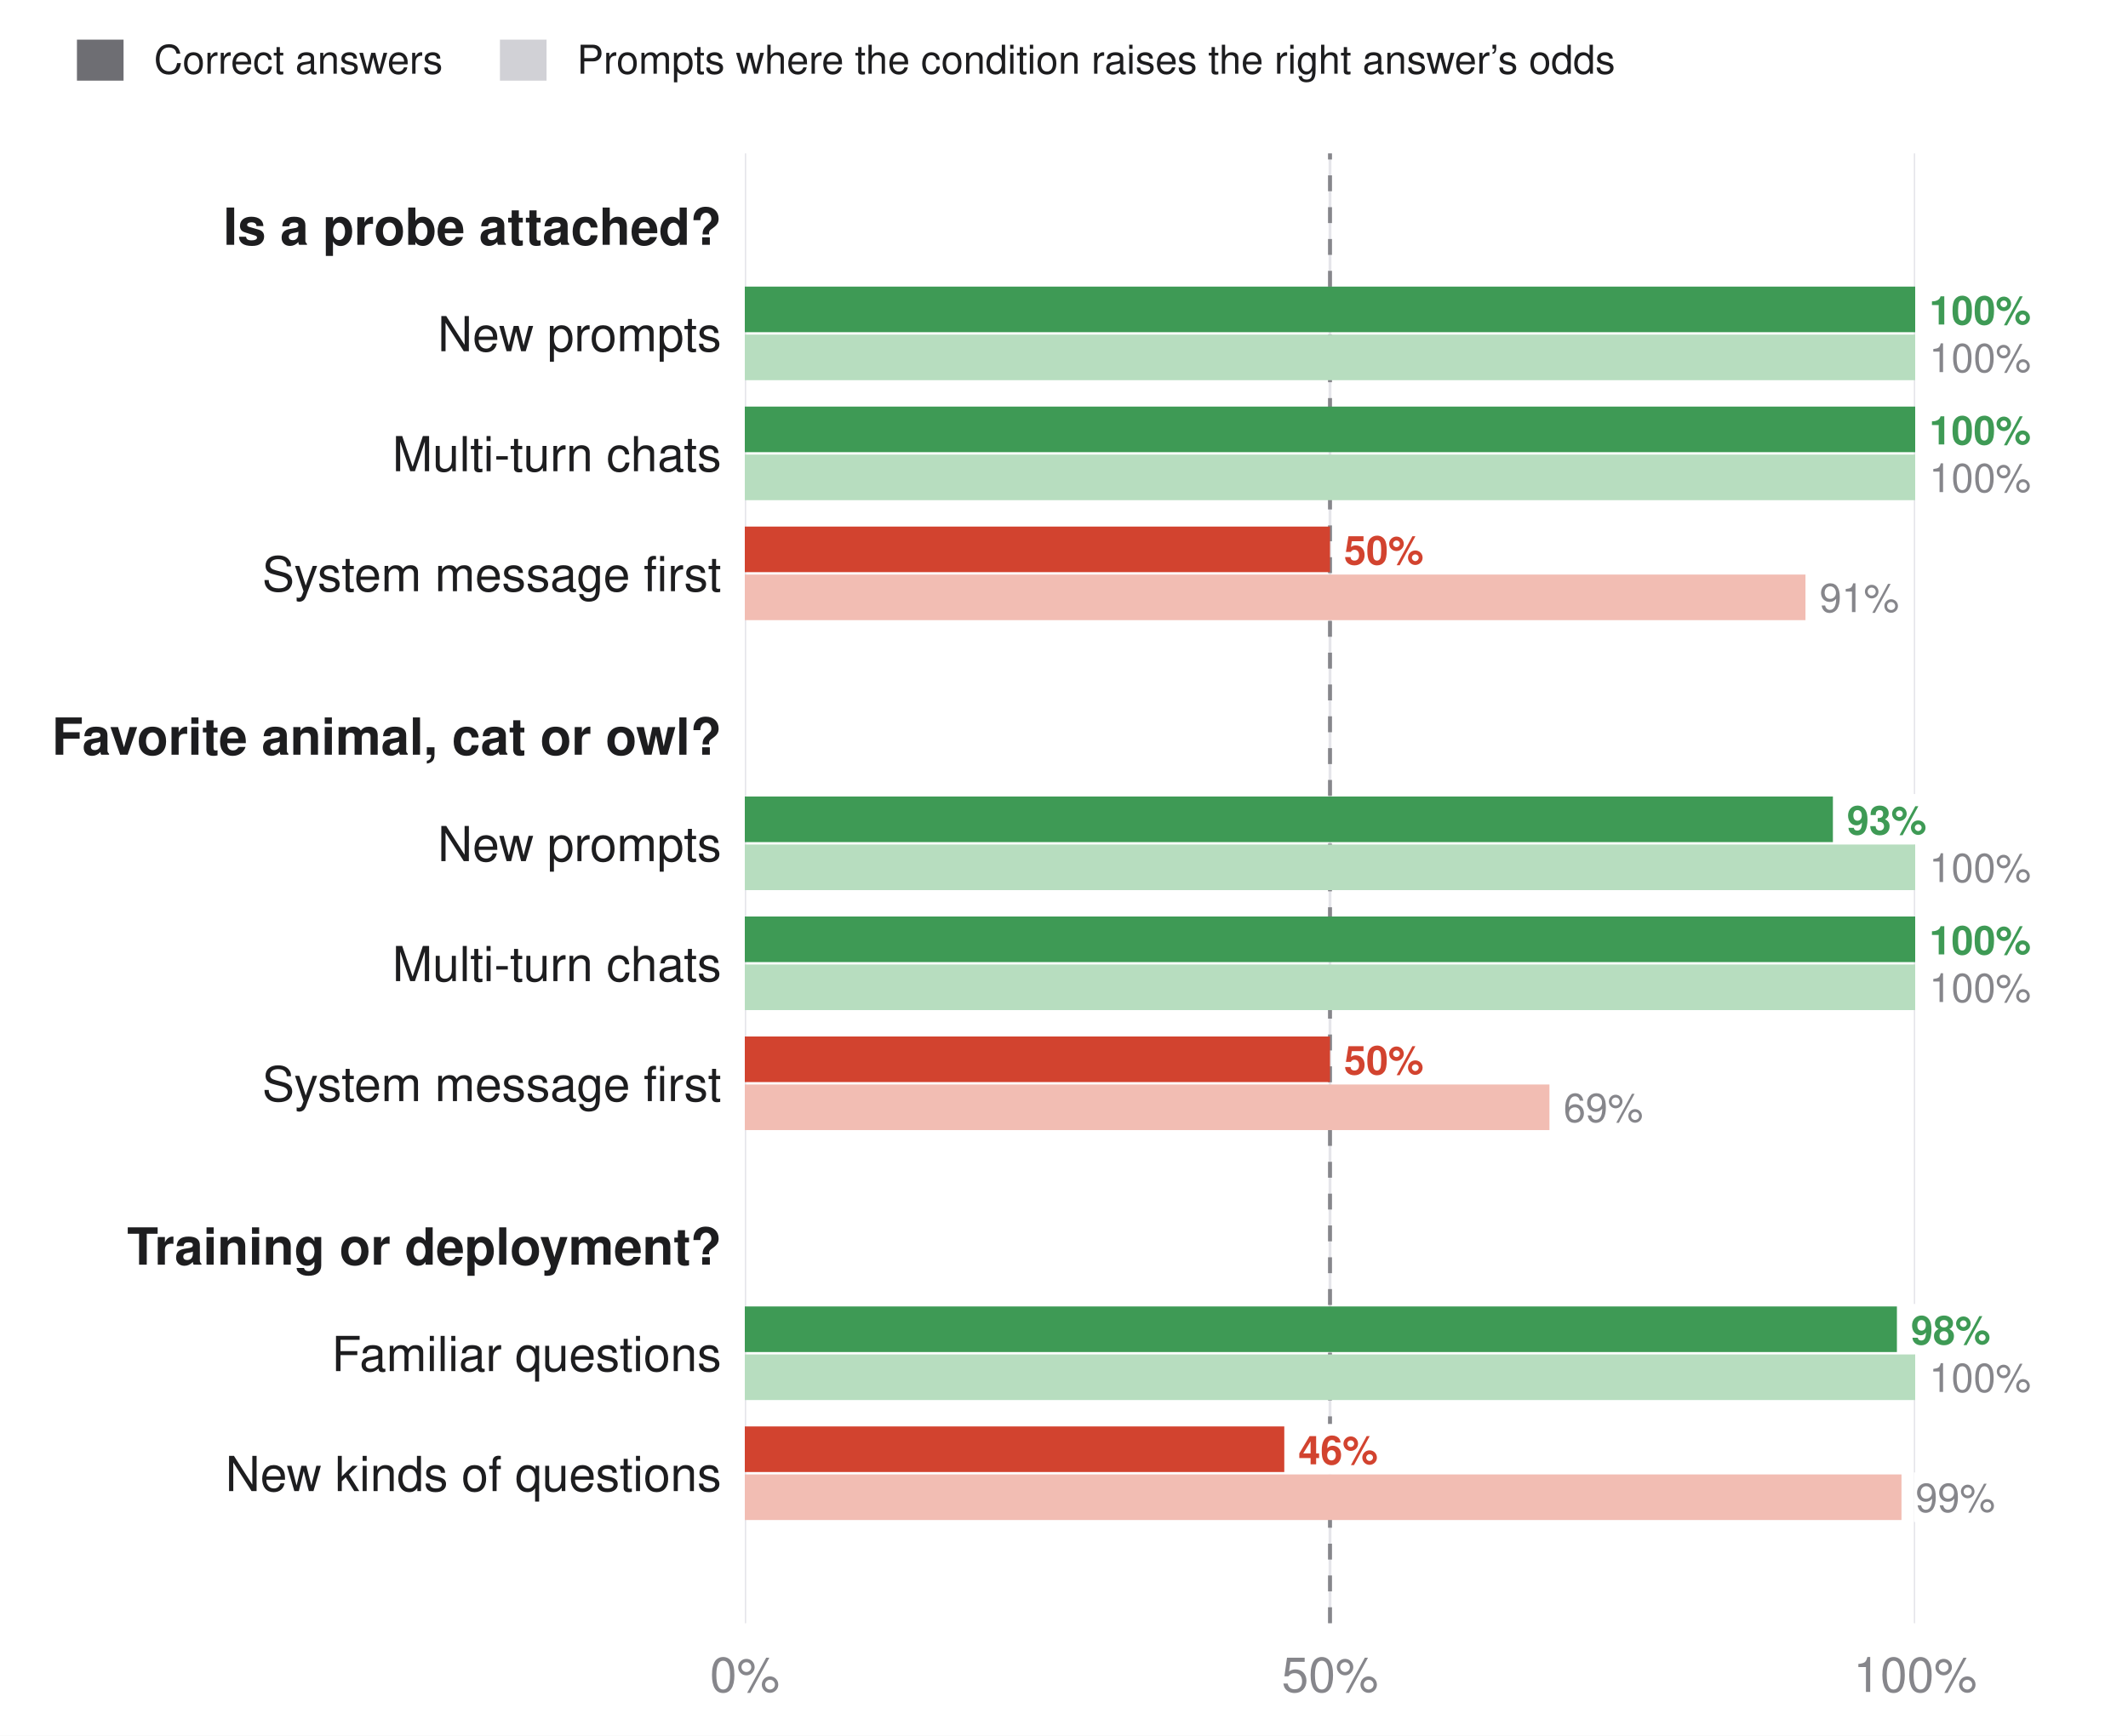
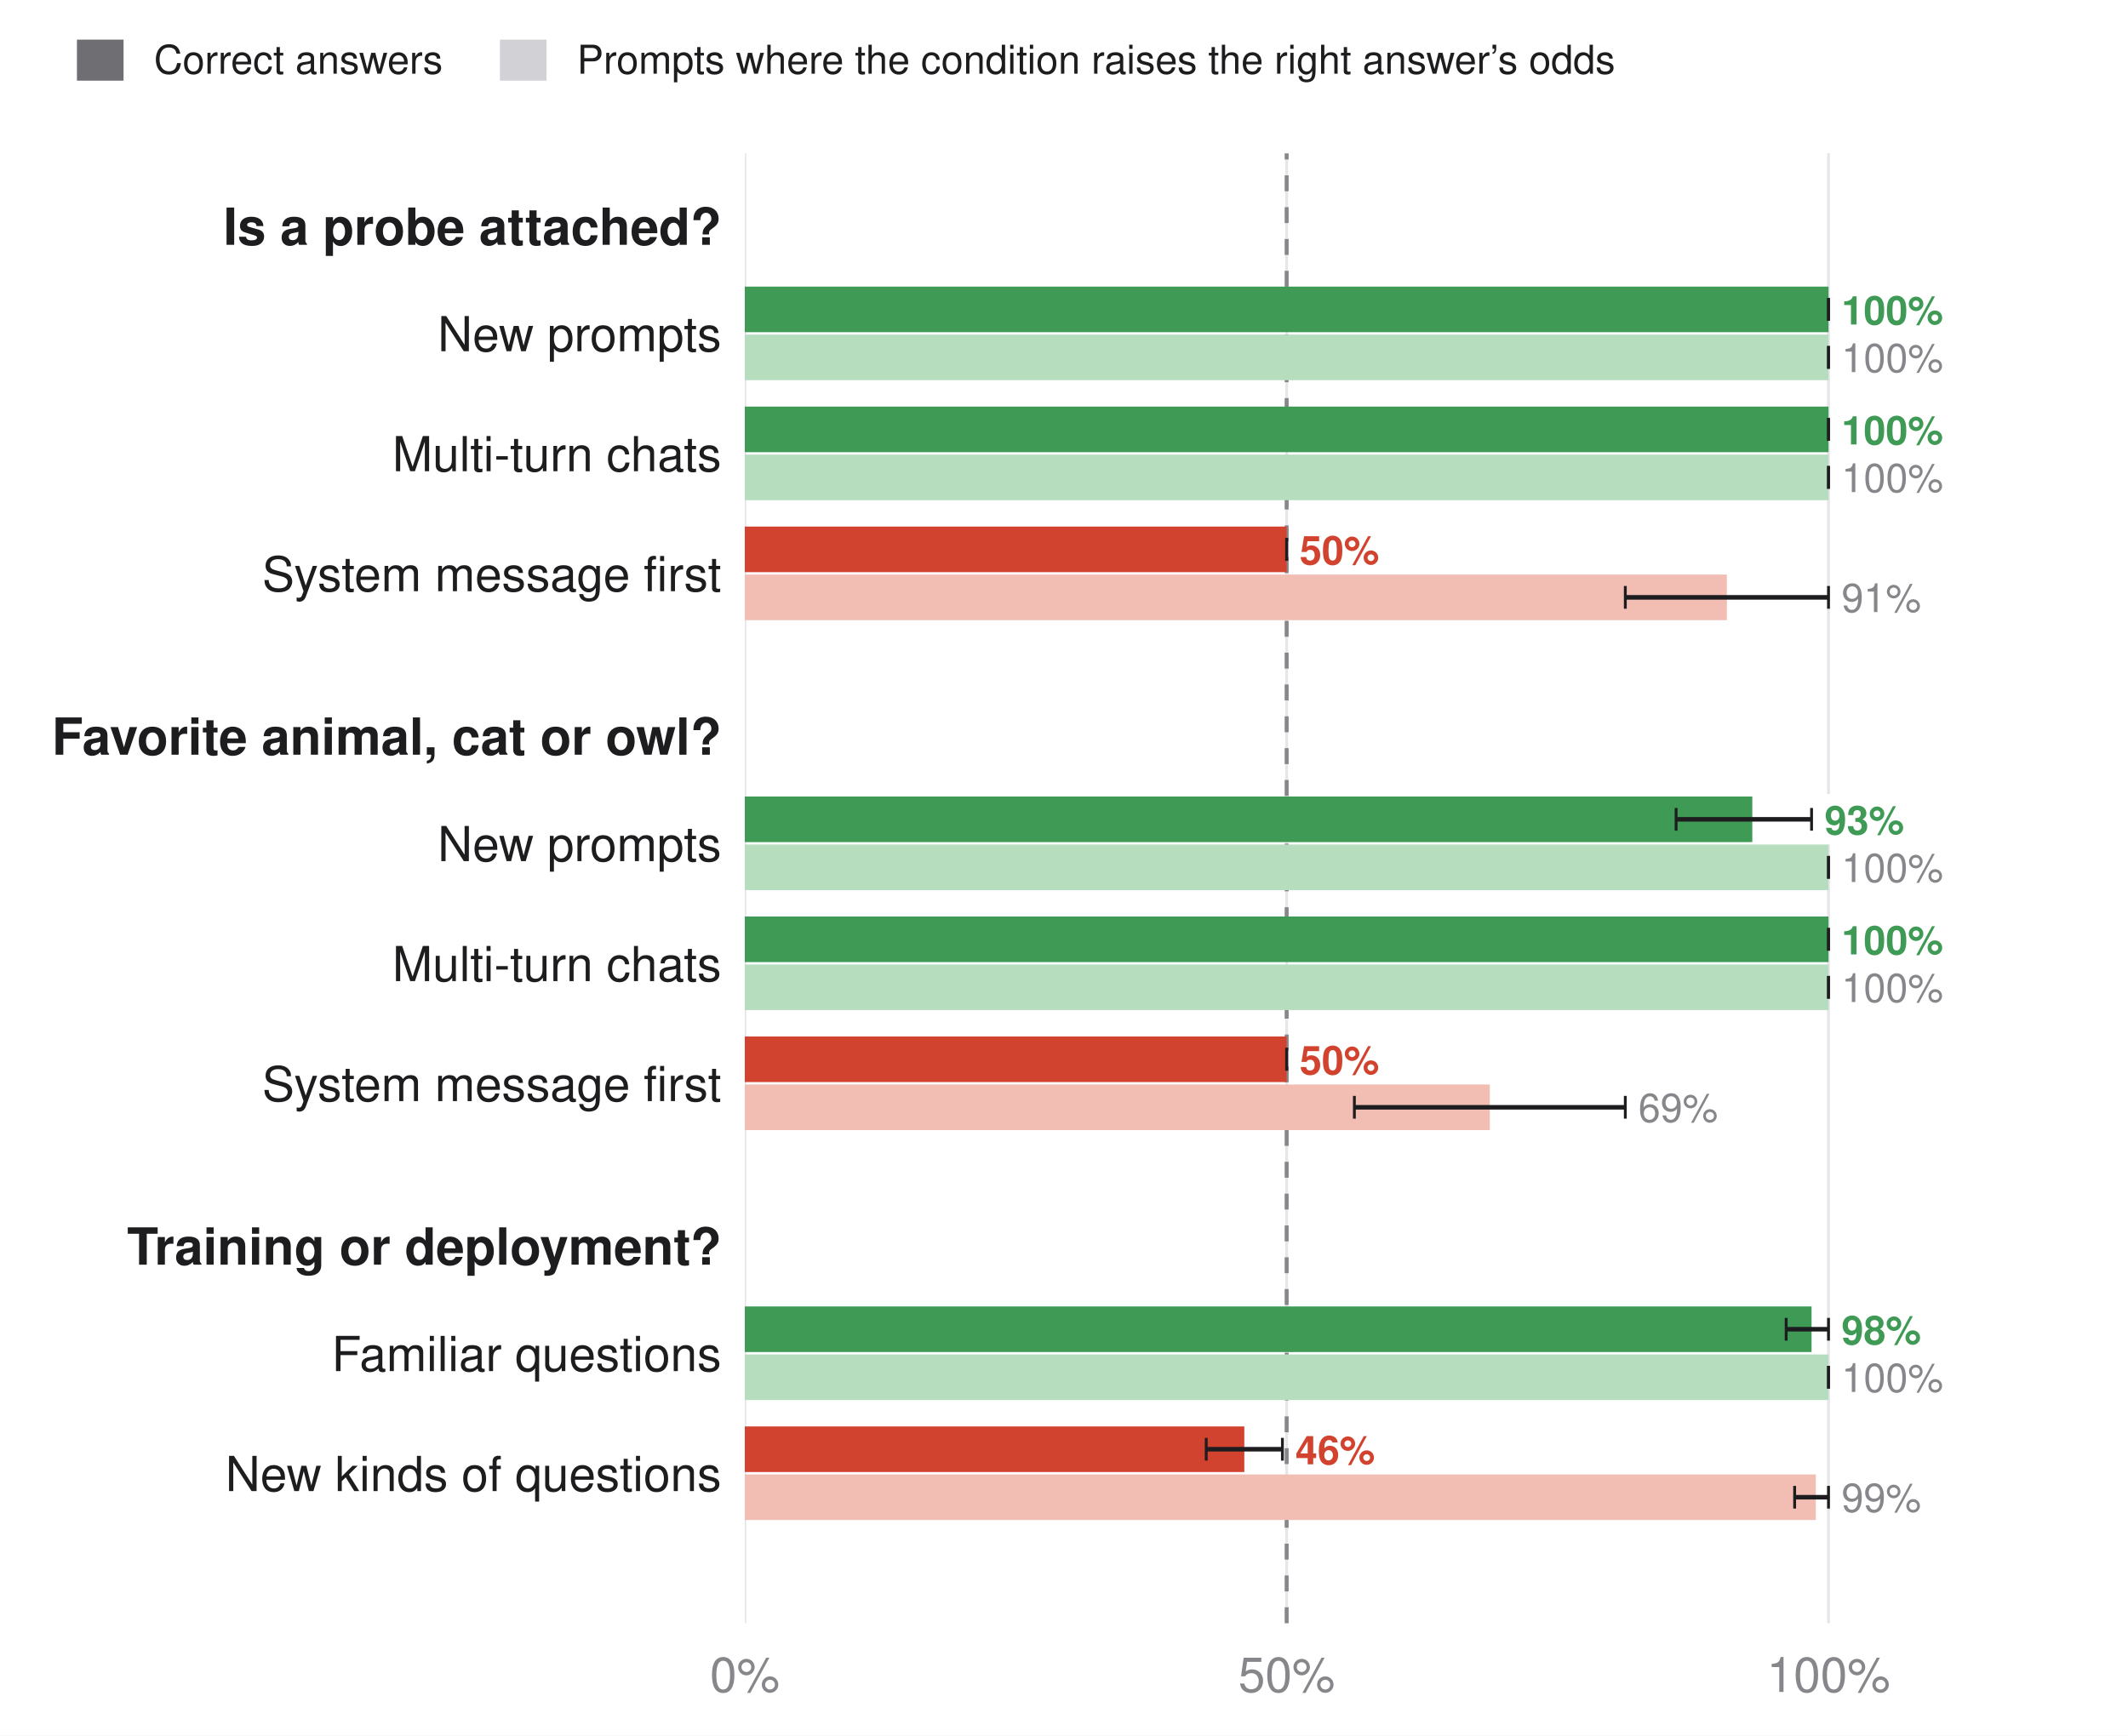
- <svg xmlns="http://www.w3.org/2000/svg" width="748.8pt" height="610.92pt" viewBox="0 0 748.8 610.92" version="1.1">
+ <svg xmlns="http://www.w3.org/2000/svg" xmlns:xlink="http://www.w3.org/1999/xlink" width="748.8pt" height="610.92pt" viewBox="0 0 748.8 610.92" version="1.1">
  <defs>
    <style type="text/css">*{stroke-linejoin: round; stroke-linecap: butt}</style>
  </defs>
  <g id="figure_1">
    <g id="patch_1">
      <path d="M 0 610.92  L 748.8 610.92  L 748.8 0  L 0 0  z " style="fill: #ffffff" />
    </g>
    <g id="axes_1">
      <g id="patch_2">
        <path d="M 262.08 571.32  L 673.92 571.32  L 673.92 54  L 262.08 54  z " style="fill: #ffffff" />
      </g>
      <g id="matplotlib.axis_1">
        <g id="xtick_1">
          <g id="line2d_1">
-             <path d="M 262.08 571.32  L 262.08 54  " clip-path="url(#pe96239731b)" style="fill: none; stroke: #e5e5ea; stroke-linecap: square" />
+             <path d="M 262.08 571.32  L 262.08 54  " clip-path="url(#p59730c2b7b)" style="fill: none; stroke: #e5e5ea; stroke-linecap: square" />
          </g>
          <g id="line2d_2" />
          <g id="text_1">
            <text style="font-size: 17px; font-family: 'Helvetica Neue', 'Helvetica', 'Arial', 'DejaVu Sans'; text-anchor: middle; fill: #86868b" x="262.08" y="595.504" transform="rotate(-0 262.08 595.504)">0%</text>
          </g>
        </g>
        <g id="xtick_2">
          <g id="line2d_3">
-             <path d="M 468 571.32  L 468 54  " clip-path="url(#pe96239731b)" style="fill: none; stroke: #e5e5ea; stroke-linecap: square" />
+             <path d="M 452.747 571.32  L 452.747 54  " clip-path="url(#p59730c2b7b)" style="fill: none; stroke: #e5e5ea; stroke-linecap: square" />
          </g>
          <g id="line2d_4" />
          <g id="text_2">
-             <text style="font-size: 17px; font-family: 'Helvetica Neue', 'Helvetica', 'Arial', 'DejaVu Sans'; text-anchor: middle; fill: #86868b" x="468" y="595.504" transform="rotate(-0 468 595.504)">50%</text>
+             <text style="font-size: 17px; font-family: 'Helvetica Neue', 'Helvetica', 'Arial', 'DejaVu Sans'; text-anchor: middle; fill: #86868b" x="452.747" y="595.504" transform="rotate(-0 452.7467 595.504)">50%</text>
          </g>
        </g>
        <g id="xtick_3">
          <g id="line2d_5">
-             <path d="M 673.92 571.32  L 673.92 54  " clip-path="url(#pe96239731b)" style="fill: none; stroke: #e5e5ea; stroke-linecap: square" />
+             <path d="M 643.413 571.32  L 643.413 54  " clip-path="url(#p59730c2b7b)" style="fill: none; stroke: #e5e5ea; stroke-linecap: square" />
          </g>
          <g id="line2d_6" />
          <g id="text_3">
-             <text style="font-size: 17px; font-family: 'Helvetica Neue', 'Helvetica', 'Arial', 'DejaVu Sans'; text-anchor: middle; fill: #86868b" x="673.92" y="595.504" transform="rotate(-0 673.92 595.504)">100%</text>
+             <text style="font-size: 17px; font-family: 'Helvetica Neue', 'Helvetica', 'Arial', 'DejaVu Sans'; text-anchor: middle; fill: #86868b" x="643.413" y="595.504" transform="rotate(-0 643.4133 595.504)">100%</text>
          </g>
        </g>
      </g>
      <g id="matplotlib.axis_2" />
      <g id="line2d_7">
-         <path d="M 468 571.32  L 468 54  " clip-path="url(#pe96239731b)" style="fill: none; stroke-dasharray: 5.6,5.6; stroke-dashoffset: 0; stroke: #86868b; stroke-width: 1.4" />
+         <path d="M 452.747 571.32  L 452.747 54  " clip-path="url(#p59730c2b7b)" style="fill: none; stroke-dasharray: 5.6,5.6; stroke-dashoffset: 0; stroke: #86868b; stroke-width: 1.4" />
      </g>
      <g id="text_4">
        <text style="font-weight: 700; font-size: 18px; font-family: 'Helvetica Neue', 'Helvetica', 'Arial', 'DejaVu Sans'; text-anchor: end; fill: #1d1d1f" x="253.843" y="86.16" transform="rotate(-0 253.8432 86.16012)">Is a probe attached?</text>
      </g>
      <g id="text_5">
        <text style="font-size: 17px; font-family: 'Helvetica Neue', 'Helvetica', 'Arial', 'DejaVu Sans'; text-anchor: end; fill: #1d1d1f" x="253.843" y="123.627" transform="rotate(-0 253.8432 123.6268)">New prompts</text>
      </g>
      <g id="patch_3">
-         <path d="M 262.08 100.876  L 673.92 100.876  L 673.92 116.923  L 262.08 116.923  z " clip-path="url(#pe96239731b)" style="fill: #3e9a55" />
+         <path d="M 262.08 100.876  L 643.413 100.876  L 643.413 116.923  L 262.08 116.923  z " clip-path="url(#p59730c2b7b)" style="fill: #3e9a55" />
      </g>
      <g id="text_6">
        <g id="patch_4">
-           <path d="M 678.302 117.803  L 716.771 117.803  L 716.771 99.995  L 678.302 99.995  z " style="fill: #ffffff" />
-         </g>
-         <text style="font-weight: 700; font-size: 14px; font-family: 'Helvetica Neue', 'Helvetica', 'Arial', 'DejaVu Sans'; text-anchor: start; fill: #3e9a55" x="678.862" y="114.205" transform="rotate(-0 678.8621 114.2053)">100%</text>
+           <path d="M 647.429 117.803  L 685.899 117.803  L 685.899 99.995  L 647.429 99.995  z " style="fill: #ffffff" />
+         </g>
+         <text style="font-weight: 700; font-size: 14px; font-family: 'Helvetica Neue', 'Helvetica', 'Arial', 'DejaVu Sans'; text-anchor: start; fill: #3e9a55" x="647.989" y="114.205" transform="rotate(-0 647.9893 114.2053)">100%</text>
      </g>
      <g id="patch_5">
-         <path d="M 262.08 117.768  L 673.92 117.768  L 673.92 133.815  L 262.08 133.815  z " clip-path="url(#pe96239731b)" style="fill: #b7ddbf" />
+         <path d="M 262.08 117.768  L 643.413 117.768  L 643.413 133.815  L 262.08 133.815  z " clip-path="url(#p59730c2b7b)" style="fill: #b7ddbf" />
      </g>
      <g id="text_7">
        <g id="patch_6">
-           <path d="M 678.302 134.506  L 716.771 134.506  L 716.771 117.076  L 678.302 117.076  z " style="fill: #ffffff" />
-         </g>
-         <text style="font-size: 14px; font-family: 'Helvetica Neue', 'Helvetica', 'Arial', 'DejaVu Sans'; text-anchor: start; fill: #86868b" x="678.862" y="130.964" transform="rotate(-0 678.8621 130.9643)">100%</text>
+           <path d="M 647.429 134.506  L 685.899 134.506  L 685.899 117.076  L 647.429 117.076  z " style="fill: #ffffff" />
+         </g>
+         <text style="font-size: 14px; font-family: 'Helvetica Neue', 'Helvetica', 'Arial', 'DejaVu Sans'; text-anchor: start; fill: #86868b" x="647.989" y="130.964" transform="rotate(-0 647.9893 130.9643)">100%</text>
      </g>
      <g id="text_8">
        <text style="font-size: 17px; font-family: 'Helvetica Neue', 'Helvetica', 'Arial', 'DejaVu Sans'; text-anchor: end; fill: #1d1d1f" x="253.843" y="165.857" transform="rotate(-0 253.8432 165.857)">Multi-turn chats</text>
      </g>
      <g id="patch_7">
-         <path d="M 262.08 143.106  L 673.92 143.106  L 673.92 159.153  L 262.08 159.153  z " clip-path="url(#pe96239731b)" style="fill: #3e9a55" />
+         <path d="M 262.08 143.106  L 643.413 143.106  L 643.413 159.153  L 262.08 159.153  z " clip-path="url(#p59730c2b7b)" style="fill: #3e9a55" />
      </g>
      <g id="text_9">
        <g id="patch_8">
-           <path d="M 678.302 160.033  L 716.771 160.033  L 716.771 142.225  L 678.302 142.225  z " style="fill: #ffffff" />
-         </g>
-         <text style="font-weight: 700; font-size: 14px; font-family: 'Helvetica Neue', 'Helvetica', 'Arial', 'DejaVu Sans'; text-anchor: start; fill: #3e9a55" x="678.862" y="156.435" transform="rotate(-0 678.8621 156.4355)">100%</text>
+           <path d="M 647.429 160.033  L 685.899 160.033  L 685.899 142.225  L 647.429 142.225  z " style="fill: #ffffff" />
+         </g>
+         <text style="font-weight: 700; font-size: 14px; font-family: 'Helvetica Neue', 'Helvetica', 'Arial', 'DejaVu Sans'; text-anchor: start; fill: #3e9a55" x="647.989" y="156.435" transform="rotate(-0 647.9893 156.4355)">100%</text>
      </g>
      <g id="patch_9">
-         <path d="M 262.08 159.998  L 673.92 159.998  L 673.92 176.045  L 262.08 176.045  z " clip-path="url(#pe96239731b)" style="fill: #b7ddbf" />
+         <path d="M 262.08 159.998  L 643.413 159.998  L 643.413 176.045  L 262.08 176.045  z " clip-path="url(#p59730c2b7b)" style="fill: #b7ddbf" />
      </g>
      <g id="text_10">
        <g id="patch_10">
-           <path d="M 678.302 176.737  L 716.771 176.737  L 716.771 159.307  L 678.302 159.307  z " style="fill: #ffffff" />
-         </g>
-         <text style="font-size: 14px; font-family: 'Helvetica Neue', 'Helvetica', 'Arial', 'DejaVu Sans'; text-anchor: start; fill: #86868b" x="678.862" y="173.195" transform="rotate(-0 678.8621 173.1946)">100%</text>
+           <path d="M 647.429 176.737  L 685.899 176.737  L 685.899 159.307  L 647.429 159.307  z " style="fill: #ffffff" />
+         </g>
+         <text style="font-size: 14px; font-family: 'Helvetica Neue', 'Helvetica', 'Arial', 'DejaVu Sans'; text-anchor: start; fill: #86868b" x="647.989" y="173.195" transform="rotate(-0 647.9893 173.1946)">100%</text>
      </g>
      <g id="text_11">
        <text style="font-size: 17px; font-family: 'Helvetica Neue', 'Helvetica', 'Arial', 'DejaVu Sans'; text-anchor: end; fill: #1d1d1f" x="253.843" y="208.087" transform="rotate(-0 253.8432 208.0872)">System message first</text>
      </g>
      <g id="patch_11">
-         <path d="M 262.08 185.336  L 468 185.336  L 468 201.383  L 262.08 201.383  z " clip-path="url(#pe96239731b)" style="fill: #d2432f" />
+         <path d="M 262.08 185.336  L 452.747 185.336  L 452.747 201.383  L 262.08 201.383  z " clip-path="url(#p59730c2b7b)" style="fill: #d2432f" />
      </g>
      <g id="text_12">
        <g id="patch_12">
-           <path d="M 472.382 202.264  L 503.068 202.264  L 503.068 184.456  L 472.382 184.456  z " style="fill: #ffffff" />
-         </g>
-         <text style="font-weight: 700; font-size: 14px; font-family: 'Helvetica Neue', 'Helvetica', 'Arial', 'DejaVu Sans'; text-anchor: start; fill: #d2432f" x="472.942" y="198.666" transform="rotate(-0 472.9421 198.6657)">50%</text>
+           <path d="M 456.763 202.264  L 487.449 202.264  L 487.449 184.456  L 456.763 184.456  z " style="fill: #ffffff" />
+         </g>
+         <text style="font-weight: 700; font-size: 14px; font-family: 'Helvetica Neue', 'Helvetica', 'Arial', 'DejaVu Sans'; text-anchor: start; fill: #d2432f" x="457.323" y="198.666" transform="rotate(-0 457.3227 198.6657)">50%</text>
      </g>
      <g id="patch_13">
-         <path d="M 262.08 202.228  L 635.31 202.228  L 635.31 218.275  L 262.08 218.275  z " clip-path="url(#pe96239731b)" style="fill: #f2bdb3" />
+         <path d="M 262.08 202.228  L 607.663 202.228  L 607.663 218.275  L 262.08 218.275  z " clip-path="url(#p59730c2b7b)" style="fill: #f2bdb3" />
      </g>
      <g id="text_13">
        <g id="patch_14">
-           <path d="M 639.692 218.967  L 670.378 218.967  L 670.378 201.537  L 639.692 201.537  z " style="fill: #ffffff" />
-         </g>
-         <text style="font-size: 14px; font-family: 'Helvetica Neue', 'Helvetica', 'Arial', 'DejaVu Sans'; text-anchor: start; fill: #86868b" x="640.252" y="215.425" transform="rotate(-0 640.2521 215.4248)">91%</text>
+           <path d="M 647.429 218.967  L 678.116 218.967  L 678.116 201.537  L 647.429 201.537  z " style="fill: #ffffff" />
+         </g>
+         <text style="font-size: 14px; font-family: 'Helvetica Neue', 'Helvetica', 'Arial', 'DejaVu Sans'; text-anchor: start; fill: #86868b" x="647.989" y="215.425" transform="rotate(-0 647.9893 215.4248)">91%</text>
      </g>
      <g id="text_14">
        <text style="font-weight: 700; font-size: 18px; font-family: 'Helvetica Neue', 'Helvetica', 'Arial', 'DejaVu Sans'; text-anchor: end; fill: #1d1d1f" x="253.843" y="265.638" transform="rotate(-0 253.8432 265.6385)">Favorite animal, cat or owl?</text>
      </g>
      <g id="text_15">
        <text style="font-size: 17px; font-family: 'Helvetica Neue', 'Helvetica', 'Arial', 'DejaVu Sans'; text-anchor: end; fill: #1d1d1f" x="253.843" y="303.105" transform="rotate(-0 253.8432 303.1052)">New prompts</text>
      </g>
      <g id="patch_15">
-         <path d="M 262.08 280.354  L 644.962 280.354  L 644.962 296.401  L 262.08 296.401  z " clip-path="url(#pe96239731b)" style="fill: #3e9a55" />
+         <path d="M 262.08 280.354  L 616.601 280.354  L 616.601 296.401  L 262.08 296.401  z " clip-path="url(#p59730c2b7b)" style="fill: #3e9a55" />
      </g>
      <g id="text_16">
        <g id="patch_16">
-           <path d="M 649.345 297.282  L 680.031 297.282  L 680.031 279.474  L 649.345 279.474  z " style="fill: #ffffff" />
-         </g>
-         <text style="font-weight: 700; font-size: 14px; font-family: 'Helvetica Neue', 'Helvetica', 'Arial', 'DejaVu Sans'; text-anchor: start; fill: #3e9a55" x="649.905" y="293.684" transform="rotate(-0 649.9046 293.6836)">93%</text>
+           <path d="M 641.471 297.282  L 672.157 297.282  L 672.157 279.474  L 641.471 279.474  z " style="fill: #ffffff" />
+         </g>
+         <text style="font-weight: 700; font-size: 14px; font-family: 'Helvetica Neue', 'Helvetica', 'Arial', 'DejaVu Sans'; text-anchor: start; fill: #3e9a55" x="642.031" y="293.684" transform="rotate(-0 642.031 293.6836)">93%</text>
      </g>
      <g id="patch_17">
-         <path d="M 262.08 297.246  L 673.92 297.246  L 673.92 313.293  L 262.08 313.293  z " clip-path="url(#pe96239731b)" style="fill: #b7ddbf" />
+         <path d="M 262.08 297.246  L 643.413 297.246  L 643.413 313.293  L 262.08 313.293  z " clip-path="url(#p59730c2b7b)" style="fill: #b7ddbf" />
      </g>
      <g id="text_17">
        <g id="patch_18">
-           <path d="M 678.302 313.985  L 716.771 313.985  L 716.771 296.555  L 678.302 296.555  z " style="fill: #ffffff" />
-         </g>
-         <text style="font-size: 14px; font-family: 'Helvetica Neue', 'Helvetica', 'Arial', 'DejaVu Sans'; text-anchor: start; fill: #86868b" x="678.862" y="310.443" transform="rotate(-0 678.8621 310.4427)">100%</text>
+           <path d="M 647.429 313.985  L 685.899 313.985  L 685.899 296.555  L 647.429 296.555  z " style="fill: #ffffff" />
+         </g>
+         <text style="font-size: 14px; font-family: 'Helvetica Neue', 'Helvetica', 'Arial', 'DejaVu Sans'; text-anchor: start; fill: #86868b" x="647.989" y="310.443" transform="rotate(-0 647.9893 310.4427)">100%</text>
      </g>
      <g id="text_18">
        <text style="font-size: 17px; font-family: 'Helvetica Neue', 'Helvetica', 'Arial', 'DejaVu Sans'; text-anchor: end; fill: #1d1d1f" x="253.843" y="345.335" transform="rotate(-0 253.8432 345.3354)">Multi-turn chats</text>
      </g>
      <g id="patch_19">
-         <path d="M 262.08 322.584  L 673.92 322.584  L 673.92 338.632  L 262.08 338.632  z " clip-path="url(#pe96239731b)" style="fill: #3e9a55" />
+         <path d="M 262.08 322.584  L 643.413 322.584  L 643.413 338.632  L 262.08 338.632  z " clip-path="url(#p59730c2b7b)" style="fill: #3e9a55" />
      </g>
      <g id="text_19">
        <g id="patch_20">
-           <path d="M 678.302 339.512  L 716.771 339.512  L 716.771 321.704  L 678.302 321.704  z " style="fill: #ffffff" />
-         </g>
-         <text style="font-weight: 700; font-size: 14px; font-family: 'Helvetica Neue', 'Helvetica', 'Arial', 'DejaVu Sans'; text-anchor: start; fill: #3e9a55" x="678.862" y="335.914" transform="rotate(-0 678.8621 335.9138)">100%</text>
+           <path d="M 647.429 339.512  L 685.899 339.512  L 685.899 321.704  L 647.429 321.704  z " style="fill: #ffffff" />
+         </g>
+         <text style="font-weight: 700; font-size: 14px; font-family: 'Helvetica Neue', 'Helvetica', 'Arial', 'DejaVu Sans'; text-anchor: start; fill: #3e9a55" x="647.989" y="335.914" transform="rotate(-0 647.9893 335.9138)">100%</text>
      </g>
      <g id="patch_21">
-         <path d="M 262.08 339.476  L 673.92 339.476  L 673.92 355.524  L 262.08 355.524  z " clip-path="url(#pe96239731b)" style="fill: #b7ddbf" />
+         <path d="M 262.08 339.476  L 643.413 339.476  L 643.413 355.524  L 262.08 355.524  z " clip-path="url(#p59730c2b7b)" style="fill: #b7ddbf" />
      </g>
      <g id="text_20">
        <g id="patch_22">
-           <path d="M 678.302 356.215  L 716.771 356.215  L 716.771 338.785  L 678.302 338.785  z " style="fill: #ffffff" />
-         </g>
-         <text style="font-size: 14px; font-family: 'Helvetica Neue', 'Helvetica', 'Arial', 'DejaVu Sans'; text-anchor: start; fill: #86868b" x="678.862" y="352.673" transform="rotate(-0 678.8621 352.6729)">100%</text>
+           <path d="M 647.429 356.215  L 685.899 356.215  L 685.899 338.785  L 647.429 338.785  z " style="fill: #ffffff" />
+         </g>
+         <text style="font-size: 14px; font-family: 'Helvetica Neue', 'Helvetica', 'Arial', 'DejaVu Sans'; text-anchor: start; fill: #86868b" x="647.989" y="352.673" transform="rotate(-0 647.9893 352.6729)">100%</text>
      </g>
      <g id="text_21">
        <text style="font-size: 17px; font-family: 'Helvetica Neue', 'Helvetica', 'Arial', 'DejaVu Sans'; text-anchor: end; fill: #1d1d1f" x="253.843" y="387.566" transform="rotate(-0 253.8432 387.5656)">System message first</text>
      </g>
      <g id="patch_23">
-         <path d="M 262.08 364.814  L 468 364.814  L 468 380.862  L 262.08 380.862  z " clip-path="url(#pe96239731b)" style="fill: #d2432f" />
+         <path d="M 262.08 364.814  L 452.747 364.814  L 452.747 380.862  L 262.08 380.862  z " clip-path="url(#p59730c2b7b)" style="fill: #d2432f" />
      </g>
      <g id="text_22">
        <g id="patch_24">
-           <path d="M 472.382 381.742  L 503.068 381.742  L 503.068 363.934  L 472.382 363.934  z " style="fill: #ffffff" />
-         </g>
-         <text style="font-weight: 700; font-size: 14px; font-family: 'Helvetica Neue', 'Helvetica', 'Arial', 'DejaVu Sans'; text-anchor: start; fill: #d2432f" x="472.942" y="378.144" transform="rotate(-0 472.9421 378.144)">50%</text>
+           <path d="M 456.763 381.742  L 487.449 381.742  L 487.449 363.934  L 456.763 363.934  z " style="fill: #ffffff" />
+         </g>
+         <text style="font-weight: 700; font-size: 14px; font-family: 'Helvetica Neue', 'Helvetica', 'Arial', 'DejaVu Sans'; text-anchor: start; fill: #d2432f" x="457.323" y="378.144" transform="rotate(-0 457.3227 378.144)">50%</text>
      </g>
      <g id="patch_25">
-         <path d="M 262.08 381.706  L 545.22 381.706  L 545.22 397.754  L 262.08 397.754  z " clip-path="url(#pe96239731b)" style="fill: #f2bdb3" />
+         <path d="M 262.08 381.706  L 524.247 381.706  L 524.247 397.754  L 262.08 397.754  z " clip-path="url(#p59730c2b7b)" style="fill: #f2bdb3" />
      </g>
      <g id="text_23">
        <g id="patch_26">
-           <path d="M 549.602 398.445  L 580.288 398.445  L 580.288 381.015  L 549.602 381.015  z " style="fill: #ffffff" />
-         </g>
-         <text style="font-size: 14px; font-family: 'Helvetica Neue', 'Helvetica', 'Arial', 'DejaVu Sans'; text-anchor: start; fill: #86868b" x="550.162" y="394.903" transform="rotate(-0 550.1621 394.9031)">69%</text>
+           <path d="M 575.929 398.445  L 606.616 398.445  L 606.616 381.015  L 575.929 381.015  z " style="fill: #ffffff" />
+         </g>
+         <text style="font-size: 14px; font-family: 'Helvetica Neue', 'Helvetica', 'Arial', 'DejaVu Sans'; text-anchor: start; fill: #86868b" x="576.489" y="394.903" transform="rotate(-0 576.4893 394.9031)">69%</text>
      </g>
      <g id="text_24">
        <text style="font-weight: 700; font-size: 18px; font-family: 'Helvetica Neue', 'Helvetica', 'Arial', 'DejaVu Sans'; text-anchor: end; fill: #1d1d1f" x="253.843" y="445.117" transform="rotate(-0 253.8432 445.1169)">Training or deployment?</text>
      </g>
      <g id="text_25">
        <text style="font-size: 17px; font-family: 'Helvetica Neue', 'Helvetica', 'Arial', 'DejaVu Sans'; text-anchor: end; fill: #1d1d1f" x="253.843" y="482.584" transform="rotate(-0 253.8432 482.5835)">Familiar questions</text>
      </g>
      <g id="patch_27">
-         <path d="M 262.08 459.832  L 667.485 459.832  L 667.485 475.88  L 262.08 475.88  z " clip-path="url(#pe96239731b)" style="fill: #3e9a55" />
+         <path d="M 262.08 459.832  L 637.455 459.832  L 637.455 475.88  L 262.08 475.88  z " clip-path="url(#p59730c2b7b)" style="fill: #3e9a55" />
      </g>
      <g id="text_26">
        <g id="patch_28">
-           <path d="M 671.867 476.76  L 702.553 476.76  L 702.553 458.952  L 671.867 458.952  z " style="fill: #ffffff" />
-         </g>
-         <text style="font-weight: 700; font-size: 14px; font-family: 'Helvetica Neue', 'Helvetica', 'Arial', 'DejaVu Sans'; text-anchor: start; fill: #3e9a55" x="672.427" y="473.162" transform="rotate(-0 672.4271 473.162)">98%</text>
+           <path d="M 647.429 476.76  L 678.116 476.76  L 678.116 458.952  L 647.429 458.952  z " style="fill: #ffffff" />
+         </g>
+         <text style="font-weight: 700; font-size: 14px; font-family: 'Helvetica Neue', 'Helvetica', 'Arial', 'DejaVu Sans'; text-anchor: start; fill: #3e9a55" x="647.989" y="473.162" transform="rotate(-0 647.9893 473.162)">98%</text>
      </g>
      <g id="patch_29">
-         <path d="M 262.08 476.724  L 673.92 476.724  L 673.92 492.772  L 262.08 492.772  z " clip-path="url(#pe96239731b)" style="fill: #b7ddbf" />
+         <path d="M 262.08 476.724  L 643.413 476.724  L 643.413 492.772  L 262.08 492.772  z " clip-path="url(#p59730c2b7b)" style="fill: #b7ddbf" />
      </g>
      <g id="text_27">
        <g id="patch_30">
-           <path d="M 678.302 493.463  L 716.771 493.463  L 716.771 476.033  L 678.302 476.033  z " style="fill: #ffffff" />
-         </g>
-         <text style="font-size: 14px; font-family: 'Helvetica Neue', 'Helvetica', 'Arial', 'DejaVu Sans'; text-anchor: start; fill: #86868b" x="678.862" y="489.921" transform="rotate(-0 678.8621 489.9211)">100%</text>
+           <path d="M 647.429 493.463  L 685.899 493.463  L 685.899 476.033  L 647.429 476.033  z " style="fill: #ffffff" />
+         </g>
+         <text style="font-size: 14px; font-family: 'Helvetica Neue', 'Helvetica', 'Arial', 'DejaVu Sans'; text-anchor: start; fill: #86868b" x="647.989" y="489.921" transform="rotate(-0 647.9893 489.9211)">100%</text>
      </g>
      <g id="text_28">
        <text style="font-size: 17px; font-family: 'Helvetica Neue', 'Helvetica', 'Arial', 'DejaVu Sans'; text-anchor: end; fill: #1d1d1f" x="253.843" y="524.814" transform="rotate(-0 253.8432 524.8137)">New kinds of questions</text>
      </g>
      <g id="patch_31">
-         <path d="M 262.08 502.062  L 451.913 502.062  L 451.913 518.11  L 262.08 518.11  z " clip-path="url(#pe96239731b)" style="fill: #d2432f" />
+         <path d="M 262.08 502.062  L 437.851 502.062  L 437.851 518.11  L 262.08 518.11  z " clip-path="url(#p59730c2b7b)" style="fill: #d2432f" />
      </g>
      <g id="text_29">
        <g id="patch_32">
-           <path d="M 456.295 518.99  L 486.981 518.99  L 486.981 501.182  L 456.295 501.182  z " style="fill: #ffffff" />
-         </g>
-         <text style="font-weight: 700; font-size: 14px; font-family: 'Helvetica Neue', 'Helvetica', 'Arial', 'DejaVu Sans'; text-anchor: start; fill: #d2432f" x="456.855" y="515.392" transform="rotate(-0 456.8546 515.3922)">46%</text>
+           <path d="M 455.273 518.99  L 485.959 518.99  L 485.959 501.182  L 455.273 501.182  z " style="fill: #ffffff" />
+         </g>
+         <text style="font-weight: 700; font-size: 14px; font-family: 'Helvetica Neue', 'Helvetica', 'Arial', 'DejaVu Sans'; text-anchor: start; fill: #d2432f" x="455.833" y="515.392" transform="rotate(-0 455.8331 515.3922)">46%</text>
      </g>
      <g id="patch_33">
-         <path d="M 262.08 518.955  L 669.094 518.955  L 669.094 535.002  L 262.08 535.002  z " clip-path="url(#pe96239731b)" style="fill: #f2bdb3" />
+         <path d="M 262.08 518.955  L 638.945 518.955  L 638.945 535.002  L 262.08 535.002  z " clip-path="url(#p59730c2b7b)" style="fill: #f2bdb3" />
      </g>
      <g id="text_30">
        <g id="patch_34">
-           <path d="M 673.476 535.693  L 704.162 535.693  L 704.162 518.263  L 673.476 518.263  z " style="fill: #ffffff" />
-         </g>
-         <text style="font-size: 14px; font-family: 'Helvetica Neue', 'Helvetica', 'Arial', 'DejaVu Sans'; text-anchor: start; fill: #86868b" x="674.036" y="532.151" transform="rotate(-0 674.0358 532.1513)">99%</text>
+           <path d="M 647.429 535.693  L 678.116 535.693  L 678.116 518.263  L 647.429 518.263  z " style="fill: #ffffff" />
+         </g>
+         <text style="font-size: 14px; font-family: 'Helvetica Neue', 'Helvetica', 'Arial', 'DejaVu Sans'; text-anchor: start; fill: #86868b" x="647.989" y="532.151" transform="rotate(-0 647.9893 532.1513)">99%</text>
+       </g>
+       <g id="LineCollection_1">
+         <path d="M 643.413 108.899  L 643.413 108.899  " clip-path="url(#p59730c2b7b)" style="fill: none; stroke: #1d1d1f; stroke-width: 1.6" />
+       </g>
+       <g id="line2d_8">
+         <defs>
+           <path id="m6bfbed53a8" d="M 0 4  L 0 -4  " style="stroke: #1d1d1f" />
+         </defs>
+         <g clip-path="url(#p59730c2b7b)">
+           <use xlink:href="#m6bfbed53a8" x="643.413" y="108.899" style="fill: #1f77b4; stroke: #1d1d1f" />
+         </g>
+       </g>
+       <g id="line2d_9">
+         <g clip-path="url(#p59730c2b7b)">
+           <use xlink:href="#m6bfbed53a8" x="643.413" y="108.899" style="fill: #1f77b4; stroke: #1d1d1f" />
+         </g>
+       </g>
+       <g id="LineCollection_2">
+         <path d="M 643.413 125.791  L 643.413 125.791  " clip-path="url(#p59730c2b7b)" style="fill: none; stroke: #1d1d1f; stroke-width: 1.6" />
+       </g>
+       <g id="line2d_10">
+         <g clip-path="url(#p59730c2b7b)">
+           <use xlink:href="#m6bfbed53a8" x="643.413" y="125.791" style="fill: #1f77b4; stroke: #1d1d1f" />
+         </g>
+       </g>
+       <g id="line2d_11">
+         <g clip-path="url(#p59730c2b7b)">
+           <use xlink:href="#m6bfbed53a8" x="643.413" y="125.791" style="fill: #1f77b4; stroke: #1d1d1f" />
+         </g>
+       </g>
+       <g id="LineCollection_3">
+         <path d="M 643.413 151.129  L 643.413 151.129  " clip-path="url(#p59730c2b7b)" style="fill: none; stroke: #1d1d1f; stroke-width: 1.6" />
+       </g>
+       <g id="line2d_12">
+         <g clip-path="url(#p59730c2b7b)">
+           <use xlink:href="#m6bfbed53a8" x="643.413" y="151.129" style="fill: #1f77b4; stroke: #1d1d1f" />
+         </g>
+       </g>
+       <g id="line2d_13">
+         <g clip-path="url(#p59730c2b7b)">
+           <use xlink:href="#m6bfbed53a8" x="643.413" y="151.129" style="fill: #1f77b4; stroke: #1d1d1f" />
+         </g>
+       </g>
+       <g id="LineCollection_4">
+         <path d="M 643.413 168.022  L 643.413 168.022  " clip-path="url(#p59730c2b7b)" style="fill: none; stroke: #1d1d1f; stroke-width: 1.6" />
+       </g>
+       <g id="line2d_14">
+         <g clip-path="url(#p59730c2b7b)">
+           <use xlink:href="#m6bfbed53a8" x="643.413" y="168.022" style="fill: #1f77b4; stroke: #1d1d1f" />
+         </g>
+       </g>
+       <g id="line2d_15">
+         <g clip-path="url(#p59730c2b7b)">
+           <use xlink:href="#m6bfbed53a8" x="643.413" y="168.022" style="fill: #1f77b4; stroke: #1d1d1f" />
+         </g>
+       </g>
+       <g id="LineCollection_5">
+         <path d="M 452.747 193.36  L 452.747 193.36  " clip-path="url(#p59730c2b7b)" style="fill: none; stroke: #1d1d1f; stroke-width: 1.6" />
+       </g>
+       <g id="line2d_16">
+         <g clip-path="url(#p59730c2b7b)">
+           <use xlink:href="#m6bfbed53a8" x="452.747" y="193.36" style="fill: #1f77b4; stroke: #1d1d1f" />
+         </g>
+       </g>
+       <g id="line2d_17">
+         <g clip-path="url(#p59730c2b7b)">
+           <use xlink:href="#m6bfbed53a8" x="452.747" y="193.36" style="fill: #1f77b4; stroke: #1d1d1f" />
+         </g>
+       </g>
+       <g id="LineCollection_6">
+         <path d="M 571.913 210.252  L 643.413 210.252  " clip-path="url(#p59730c2b7b)" style="fill: none; stroke: #1d1d1f; stroke-width: 1.6" />
+       </g>
+       <g id="line2d_18">
+         <g clip-path="url(#p59730c2b7b)">
+           <use xlink:href="#m6bfbed53a8" x="571.913" y="210.252" style="fill: #1f77b4; stroke: #1d1d1f" />
+         </g>
+       </g>
+       <g id="line2d_19">
+         <g clip-path="url(#p59730c2b7b)">
+           <use xlink:href="#m6bfbed53a8" x="643.413" y="210.252" style="fill: #1f77b4; stroke: #1d1d1f" />
+         </g>
+       </g>
+       <g id="LineCollection_7">
+         <path d="M 589.788 288.378  L 637.455 288.378  " clip-path="url(#p59730c2b7b)" style="fill: none; stroke: #1d1d1f; stroke-width: 1.6" />
+       </g>
+       <g id="line2d_20">
+         <g clip-path="url(#p59730c2b7b)">
+           <use xlink:href="#m6bfbed53a8" x="589.788" y="288.378" style="fill: #1f77b4; stroke: #1d1d1f" />
+         </g>
+       </g>
+       <g id="line2d_21">
+         <g clip-path="url(#p59730c2b7b)">
+           <use xlink:href="#m6bfbed53a8" x="637.455" y="288.378" style="fill: #1f77b4; stroke: #1d1d1f" />
+         </g>
+       </g>
+       <g id="LineCollection_8">
+         <path d="M 643.413 305.27  L 643.413 305.27  " clip-path="url(#p59730c2b7b)" style="fill: none; stroke: #1d1d1f; stroke-width: 1.6" />
+       </g>
+       <g id="line2d_22">
+         <g clip-path="url(#p59730c2b7b)">
+           <use xlink:href="#m6bfbed53a8" x="643.413" y="305.27" style="fill: #1f77b4; stroke: #1d1d1f" />
+         </g>
+       </g>
+       <g id="line2d_23">
+         <g clip-path="url(#p59730c2b7b)">
+           <use xlink:href="#m6bfbed53a8" x="643.413" y="305.27" style="fill: #1f77b4; stroke: #1d1d1f" />
+         </g>
+       </g>
+       <g id="LineCollection_9">
+         <path d="M 643.413 330.608  L 643.413 330.608  " clip-path="url(#p59730c2b7b)" style="fill: none; stroke: #1d1d1f; stroke-width: 1.6" />
+       </g>
+       <g id="line2d_24">
+         <g clip-path="url(#p59730c2b7b)">
+           <use xlink:href="#m6bfbed53a8" x="643.413" y="330.608" style="fill: #1f77b4; stroke: #1d1d1f" />
+         </g>
+       </g>
+       <g id="line2d_25">
+         <g clip-path="url(#p59730c2b7b)">
+           <use xlink:href="#m6bfbed53a8" x="643.413" y="330.608" style="fill: #1f77b4; stroke: #1d1d1f" />
+         </g>
+       </g>
+       <g id="LineCollection_10">
+         <path d="M 643.413 347.5  L 643.413 347.5  " clip-path="url(#p59730c2b7b)" style="fill: none; stroke: #1d1d1f; stroke-width: 1.6" />
+       </g>
+       <g id="line2d_26">
+         <g clip-path="url(#p59730c2b7b)">
+           <use xlink:href="#m6bfbed53a8" x="643.413" y="347.5" style="fill: #1f77b4; stroke: #1d1d1f" />
+         </g>
+       </g>
+       <g id="line2d_27">
+         <g clip-path="url(#p59730c2b7b)">
+           <use xlink:href="#m6bfbed53a8" x="643.413" y="347.5" style="fill: #1f77b4; stroke: #1d1d1f" />
+         </g>
+       </g>
+       <g id="LineCollection_11">
+         <path d="M 452.747 372.838  L 452.747 372.838  " clip-path="url(#p59730c2b7b)" style="fill: none; stroke: #1d1d1f; stroke-width: 1.6" />
+       </g>
+       <g id="line2d_28">
+         <g clip-path="url(#p59730c2b7b)">
+           <use xlink:href="#m6bfbed53a8" x="452.747" y="372.838" style="fill: #1f77b4; stroke: #1d1d1f" />
+         </g>
+       </g>
+       <g id="line2d_29">
+         <g clip-path="url(#p59730c2b7b)">
+           <use xlink:href="#m6bfbed53a8" x="452.747" y="372.838" style="fill: #1f77b4; stroke: #1d1d1f" />
+         </g>
+       </g>
+       <g id="LineCollection_12">
+         <path d="M 476.58 389.73  L 571.913 389.73  " clip-path="url(#p59730c2b7b)" style="fill: none; stroke: #1d1d1f; stroke-width: 1.6" />
+       </g>
+       <g id="line2d_30">
+         <g clip-path="url(#p59730c2b7b)">
+           <use xlink:href="#m6bfbed53a8" x="476.58" y="389.73" style="fill: #1f77b4; stroke: #1d1d1f" />
+         </g>
+       </g>
+       <g id="line2d_31">
+         <g clip-path="url(#p59730c2b7b)">
+           <use xlink:href="#m6bfbed53a8" x="571.913" y="389.73" style="fill: #1f77b4; stroke: #1d1d1f" />
+         </g>
+       </g>
+       <g id="LineCollection_13">
+         <path d="M 628.518 467.856  L 643.413 467.856  " clip-path="url(#p59730c2b7b)" style="fill: none; stroke: #1d1d1f; stroke-width: 1.6" />
+       </g>
+       <g id="line2d_32">
+         <g clip-path="url(#p59730c2b7b)">
+           <use xlink:href="#m6bfbed53a8" x="628.518" y="467.856" style="fill: #1f77b4; stroke: #1d1d1f" />
+         </g>
+       </g>
+       <g id="line2d_33">
+         <g clip-path="url(#p59730c2b7b)">
+           <use xlink:href="#m6bfbed53a8" x="643.413" y="467.856" style="fill: #1f77b4; stroke: #1d1d1f" />
+         </g>
+       </g>
+       <g id="LineCollection_14">
+         <path d="M 643.413 484.748  L 643.413 484.748  " clip-path="url(#p59730c2b7b)" style="fill: none; stroke: #1d1d1f; stroke-width: 1.6" />
+       </g>
+       <g id="line2d_34">
+         <g clip-path="url(#p59730c2b7b)">
+           <use xlink:href="#m6bfbed53a8" x="643.413" y="484.748" style="fill: #1f77b4; stroke: #1d1d1f" />
+         </g>
+       </g>
+       <g id="line2d_35">
+         <g clip-path="url(#p59730c2b7b)">
+           <use xlink:href="#m6bfbed53a8" x="643.413" y="484.748" style="fill: #1f77b4; stroke: #1d1d1f" />
+         </g>
+       </g>
+       <g id="LineCollection_15">
+         <path d="M 424.445 510.086  L 451.257 510.086  " clip-path="url(#p59730c2b7b)" style="fill: none; stroke: #1d1d1f; stroke-width: 1.6" />
+       </g>
+       <g id="line2d_36">
+         <g clip-path="url(#p59730c2b7b)">
+           <use xlink:href="#m6bfbed53a8" x="424.445" y="510.086" style="fill: #1f77b4; stroke: #1d1d1f" />
+         </g>
+       </g>
+       <g id="line2d_37">
+         <g clip-path="url(#p59730c2b7b)">
+           <use xlink:href="#m6bfbed53a8" x="451.257" y="510.086" style="fill: #1f77b4; stroke: #1d1d1f" />
+         </g>
+       </g>
+       <g id="LineCollection_16">
+         <path d="M 631.497 526.978  L 643.413 526.978  " clip-path="url(#p59730c2b7b)" style="fill: none; stroke: #1d1d1f; stroke-width: 1.6" />
+       </g>
+       <g id="line2d_38">
+         <g clip-path="url(#p59730c2b7b)">
+           <use xlink:href="#m6bfbed53a8" x="631.497" y="526.978" style="fill: #1f77b4; stroke: #1d1d1f" />
+         </g>
+       </g>
+       <g id="line2d_39">
+         <g clip-path="url(#p59730c2b7b)">
+           <use xlink:href="#m6bfbed53a8" x="643.413" y="526.978" style="fill: #1f77b4; stroke: #1d1d1f" />
+         </g>
      </g>
    </g>
    <g id="legend_1">
      <g id="patch_35">
        <path d="M 27.576 27.888  L 42.976 27.888  L 42.976 14.448  L 27.576 14.448  z " style="fill: #6e6e73; stroke: #6e6e73; stroke-linejoin: miter" />
      </g>
      <g id="text_31">
        <text style="font-size: 14px; font-family: 'Helvetica Neue', 'Helvetica', 'Arial', 'DejaVu Sans'; text-anchor: start; fill: #1d1d1f" x="54.176" y="25.928" transform="rotate(-0 54.176 25.928)">Correct answers</text>
      </g>
      <g id="patch_36">
        <path d="M 176.424 27.888  L 191.824 27.888  L 191.824 14.448  L 176.424 14.448  z " style="fill: #d1d1d6; stroke: #d1d1d6; stroke-linejoin: miter" />
      </g>
      <g id="text_32">
        <text style="font-size: 14px; font-family: 'Helvetica Neue', 'Helvetica', 'Arial', 'DejaVu Sans'; text-anchor: start; fill: #1d1d1f" x="203.024" y="25.928" transform="rotate(-0 203.0244 25.928)">Prompts where the condition raises the right answer’s odds</text>
      </g>
    </g>
  </g>
  <defs>
-     <clipPath id="pe96239731b">
+     <clipPath id="p59730c2b7b">
      <rect x="262.08" y="54" width="411.84" height="517.32" />
    </clipPath>
  </defs>
</svg>
